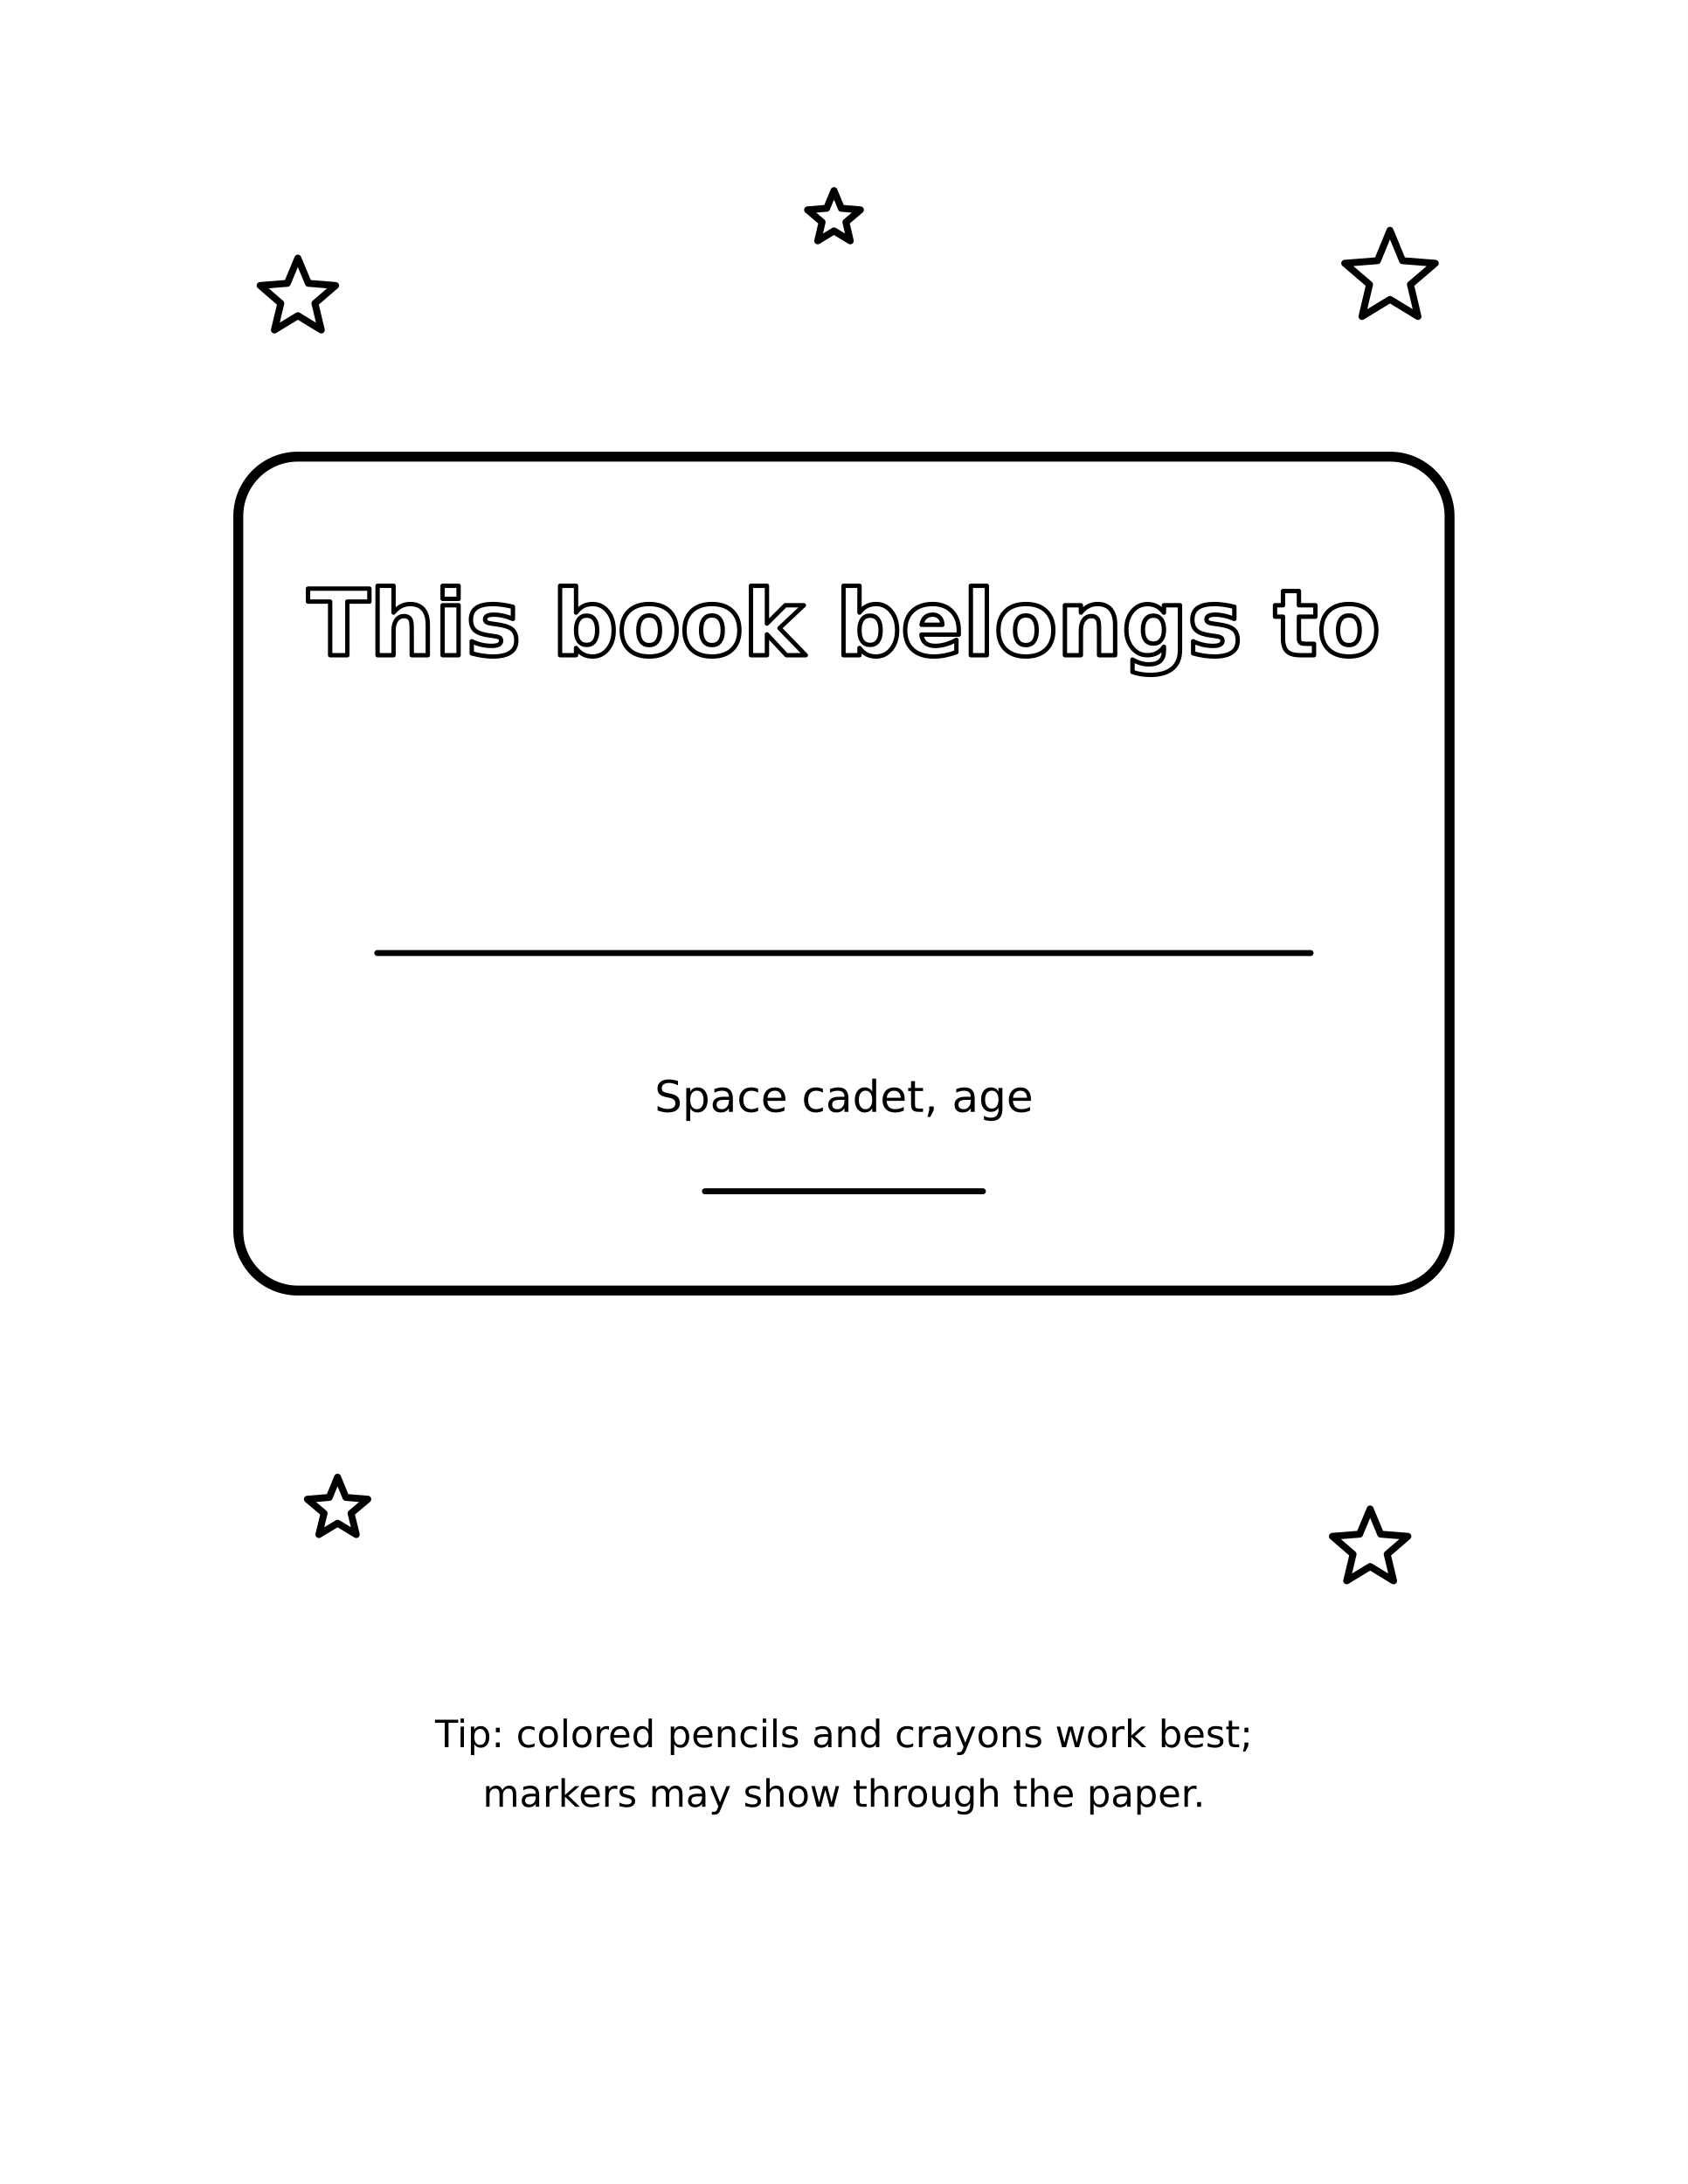
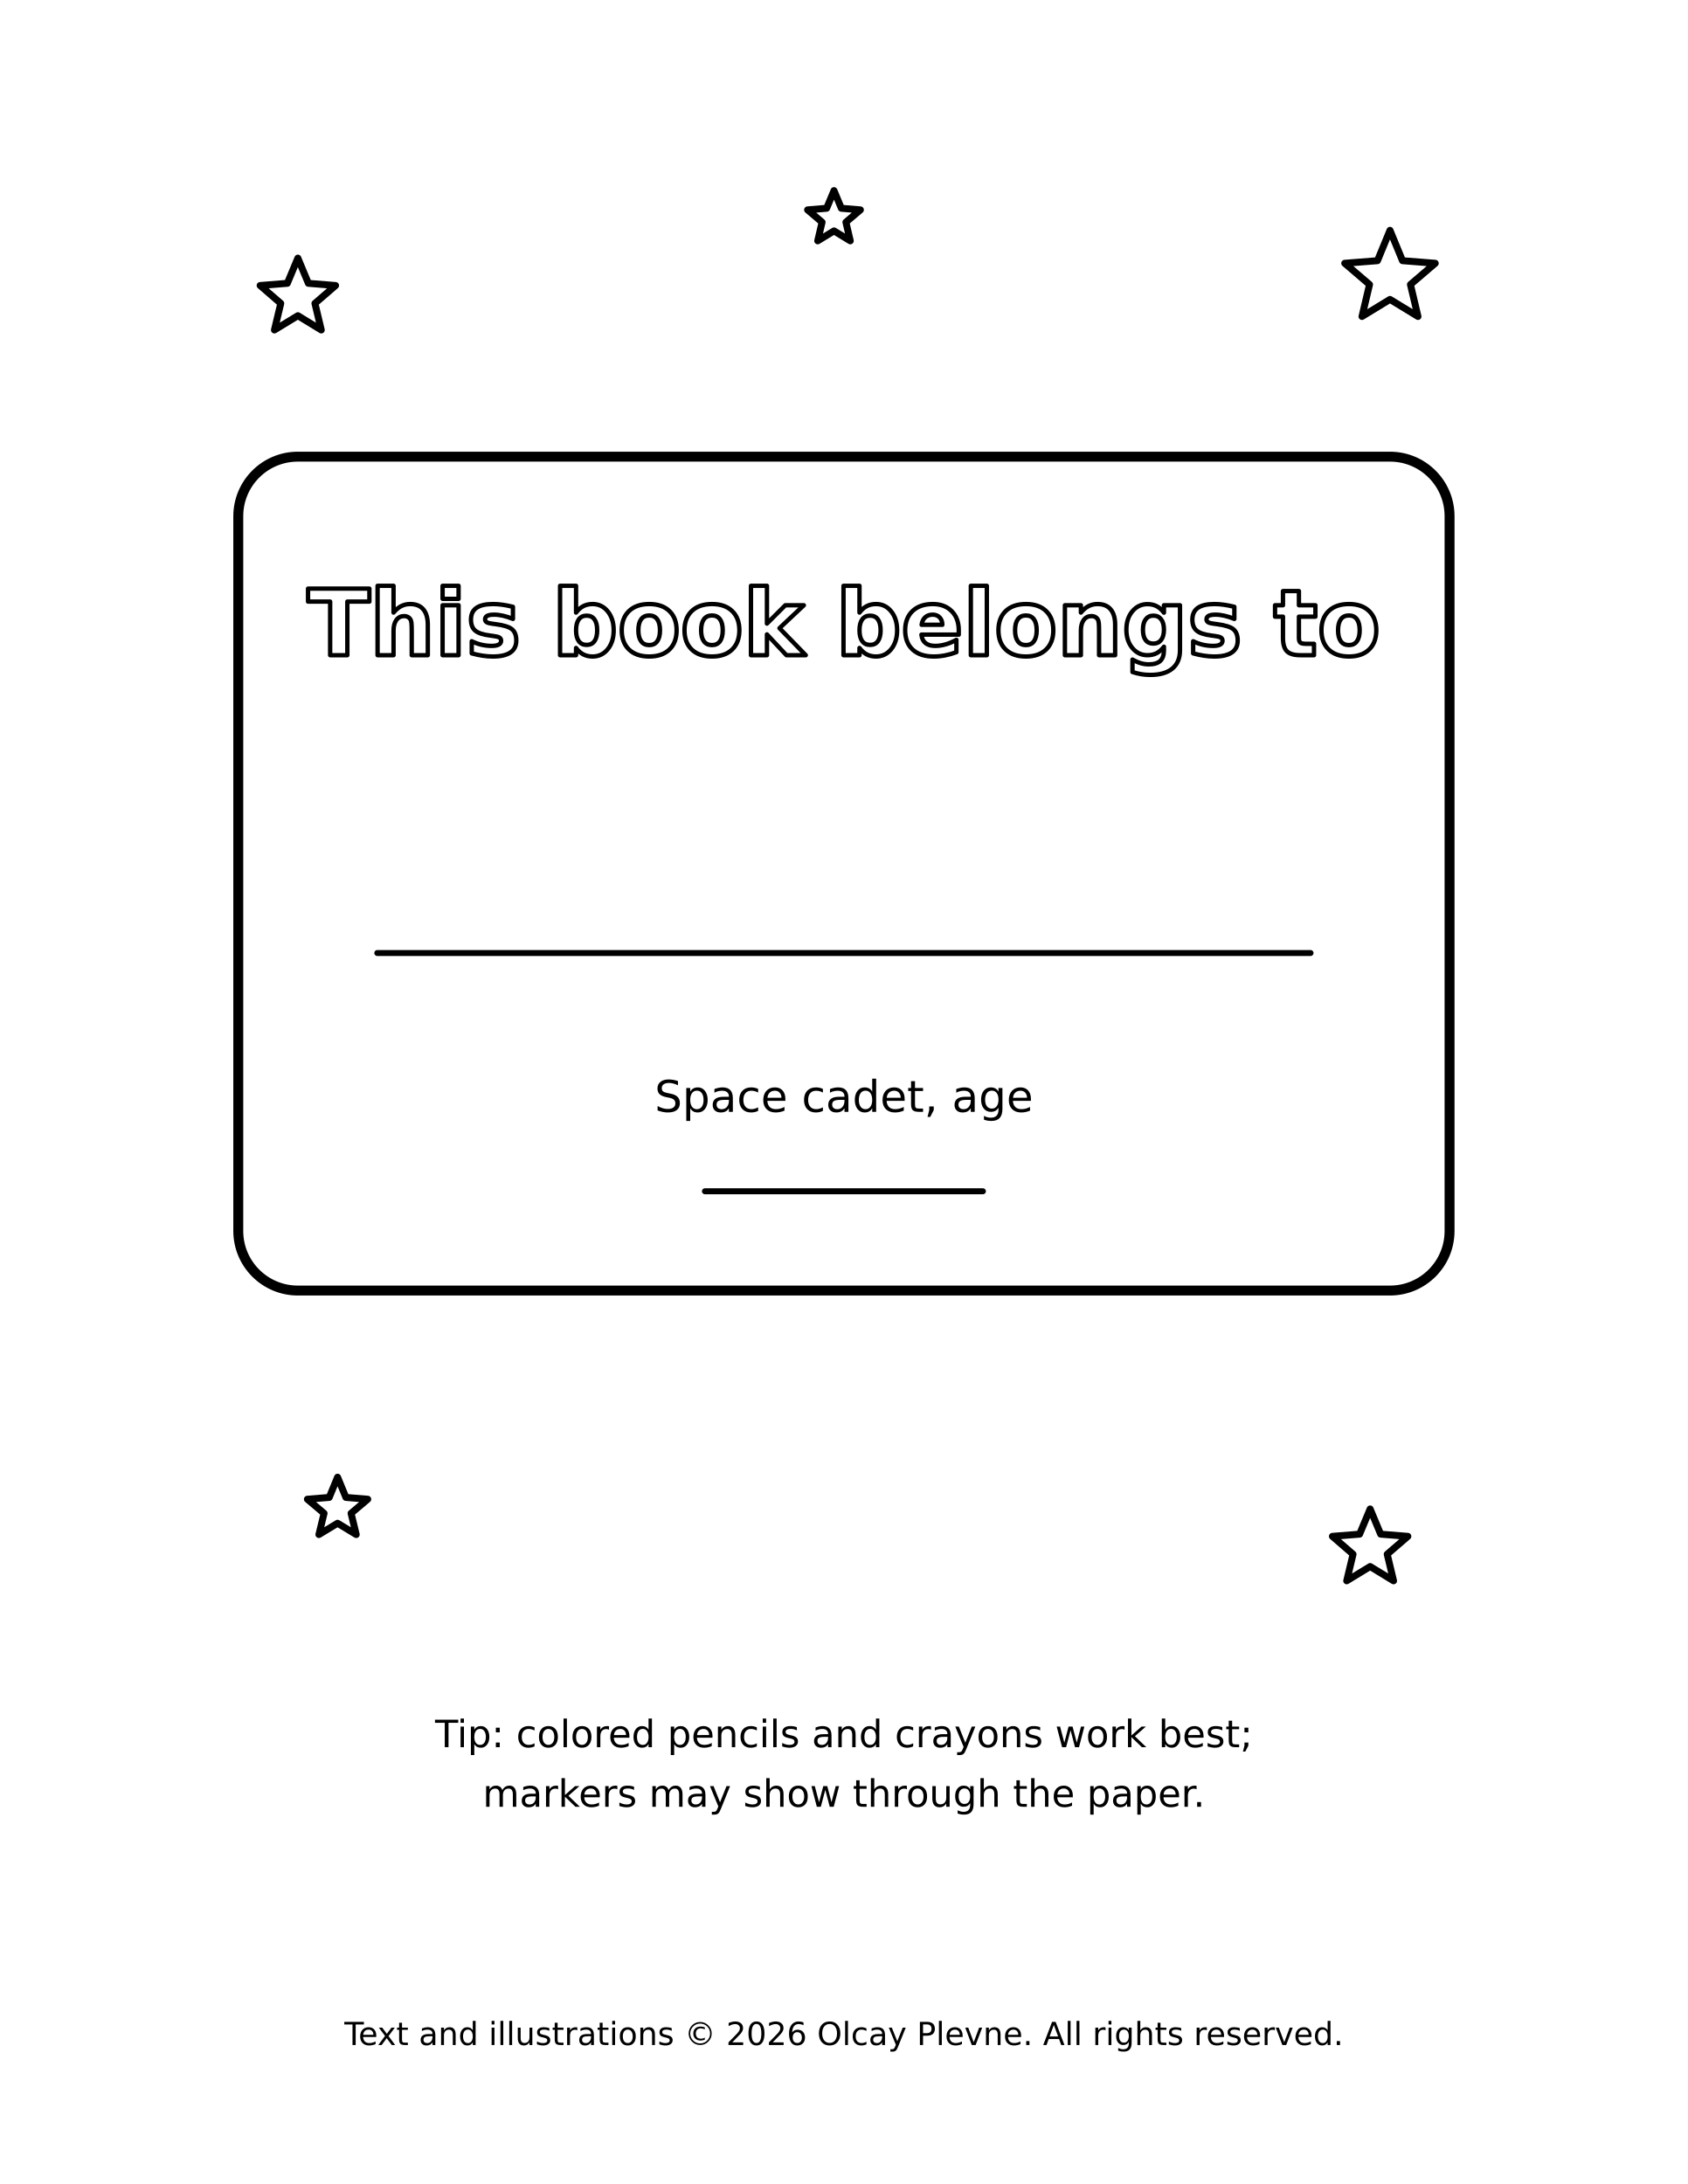
<svg xmlns="http://www.w3.org/2000/svg" viewBox="0 0 850 1100" width="850" height="1100">
  <rect width="850" height="1100" fill="#fff" />
  <rect x="120" y="230" width="610" height="420" rx="30" fill="#fff" stroke="#000" stroke-linejoin="round" stroke-linecap="round" stroke-width="5" />
  <text x="425.0" y="330" text-anchor="middle" font-family="DejaVu Sans" font-weight="bold" font-size="46" fill="#fff" stroke="#000" stroke-width="2.2" stroke-linejoin="round">This book belongs to</text>
  <line x1="190" y1="480" x2="660" y2="480" stroke="#000" stroke-linejoin="round" stroke-linecap="round" stroke-width="3" />
  <text x="425.0" y="560" text-anchor="middle" font-family="DejaVu Sans" font-size="22" fill="#000">Space cadet, age</text>
  <line x1="355" y1="600" x2="495" y2="600" stroke="#000" stroke-linejoin="round" stroke-linecap="round" stroke-width="3" />
  <polygon points="150.0,130.0 155.3,142.7 169.0,143.8 158.6,152.8 161.8,166.2 150.0,159.0 138.2,166.2 141.4,152.8 131.0,143.8 144.7,142.7" fill="#fff" stroke="#000" stroke-linejoin="round" stroke-linecap="round" stroke-width="3.5" />
  <polygon points="700.0,116.0 706.3,131.3 722.8,132.6 710.3,143.3 714.1,159.4 700.0,150.8 685.9,159.4 689.7,143.3 677.2,132.6 693.7,131.3" fill="#fff" stroke="#000" stroke-linejoin="round" stroke-linecap="round" stroke-width="3.5" />
  <polygon points="420.0,96.0 423.7,104.9 433.3,105.7 426.0,111.9 428.2,121.3 420.0,116.3 411.8,121.3 414.0,111.9 406.7,105.7 416.3,104.9" fill="#fff" stroke="#000" stroke-linejoin="round" stroke-linecap="round" stroke-width="3.5" />
  <polygon points="170.0,744.0 174.2,754.2 185.2,755.1 176.8,762.2 179.4,772.9 170.0,767.2 160.6,772.9 163.2,762.2 154.8,755.1 165.8,754.2" fill="#fff" stroke="#000" stroke-linejoin="round" stroke-linecap="round" stroke-width="3.5" />
  <polygon points="690.0,760.0 695.3,772.7 709.0,773.8 698.6,782.8 701.8,796.2 690.0,789.0 678.2,796.2 681.4,782.8 671.0,773.8 684.7,772.7" fill="#fff" stroke="#000" stroke-linejoin="round" stroke-linecap="round" stroke-width="3.5" />
  <text x="425.0" y="880" text-anchor="middle" font-family="DejaVu Sans" font-size="19" fill="#000">Tip: colored pencils and crayons work best;</text>
  <text x="425.0" y="910" text-anchor="middle" font-family="DejaVu Sans" font-size="19" fill="#000">markers may show through the paper.</text>
+   <text x="425.0" y="1030" text-anchor="middle" font-family="DejaVu Sans" font-size="16" fill="#000">Text and illustrations © 2026 Olcay Plevne. All rights reserved.</text>
</svg>
